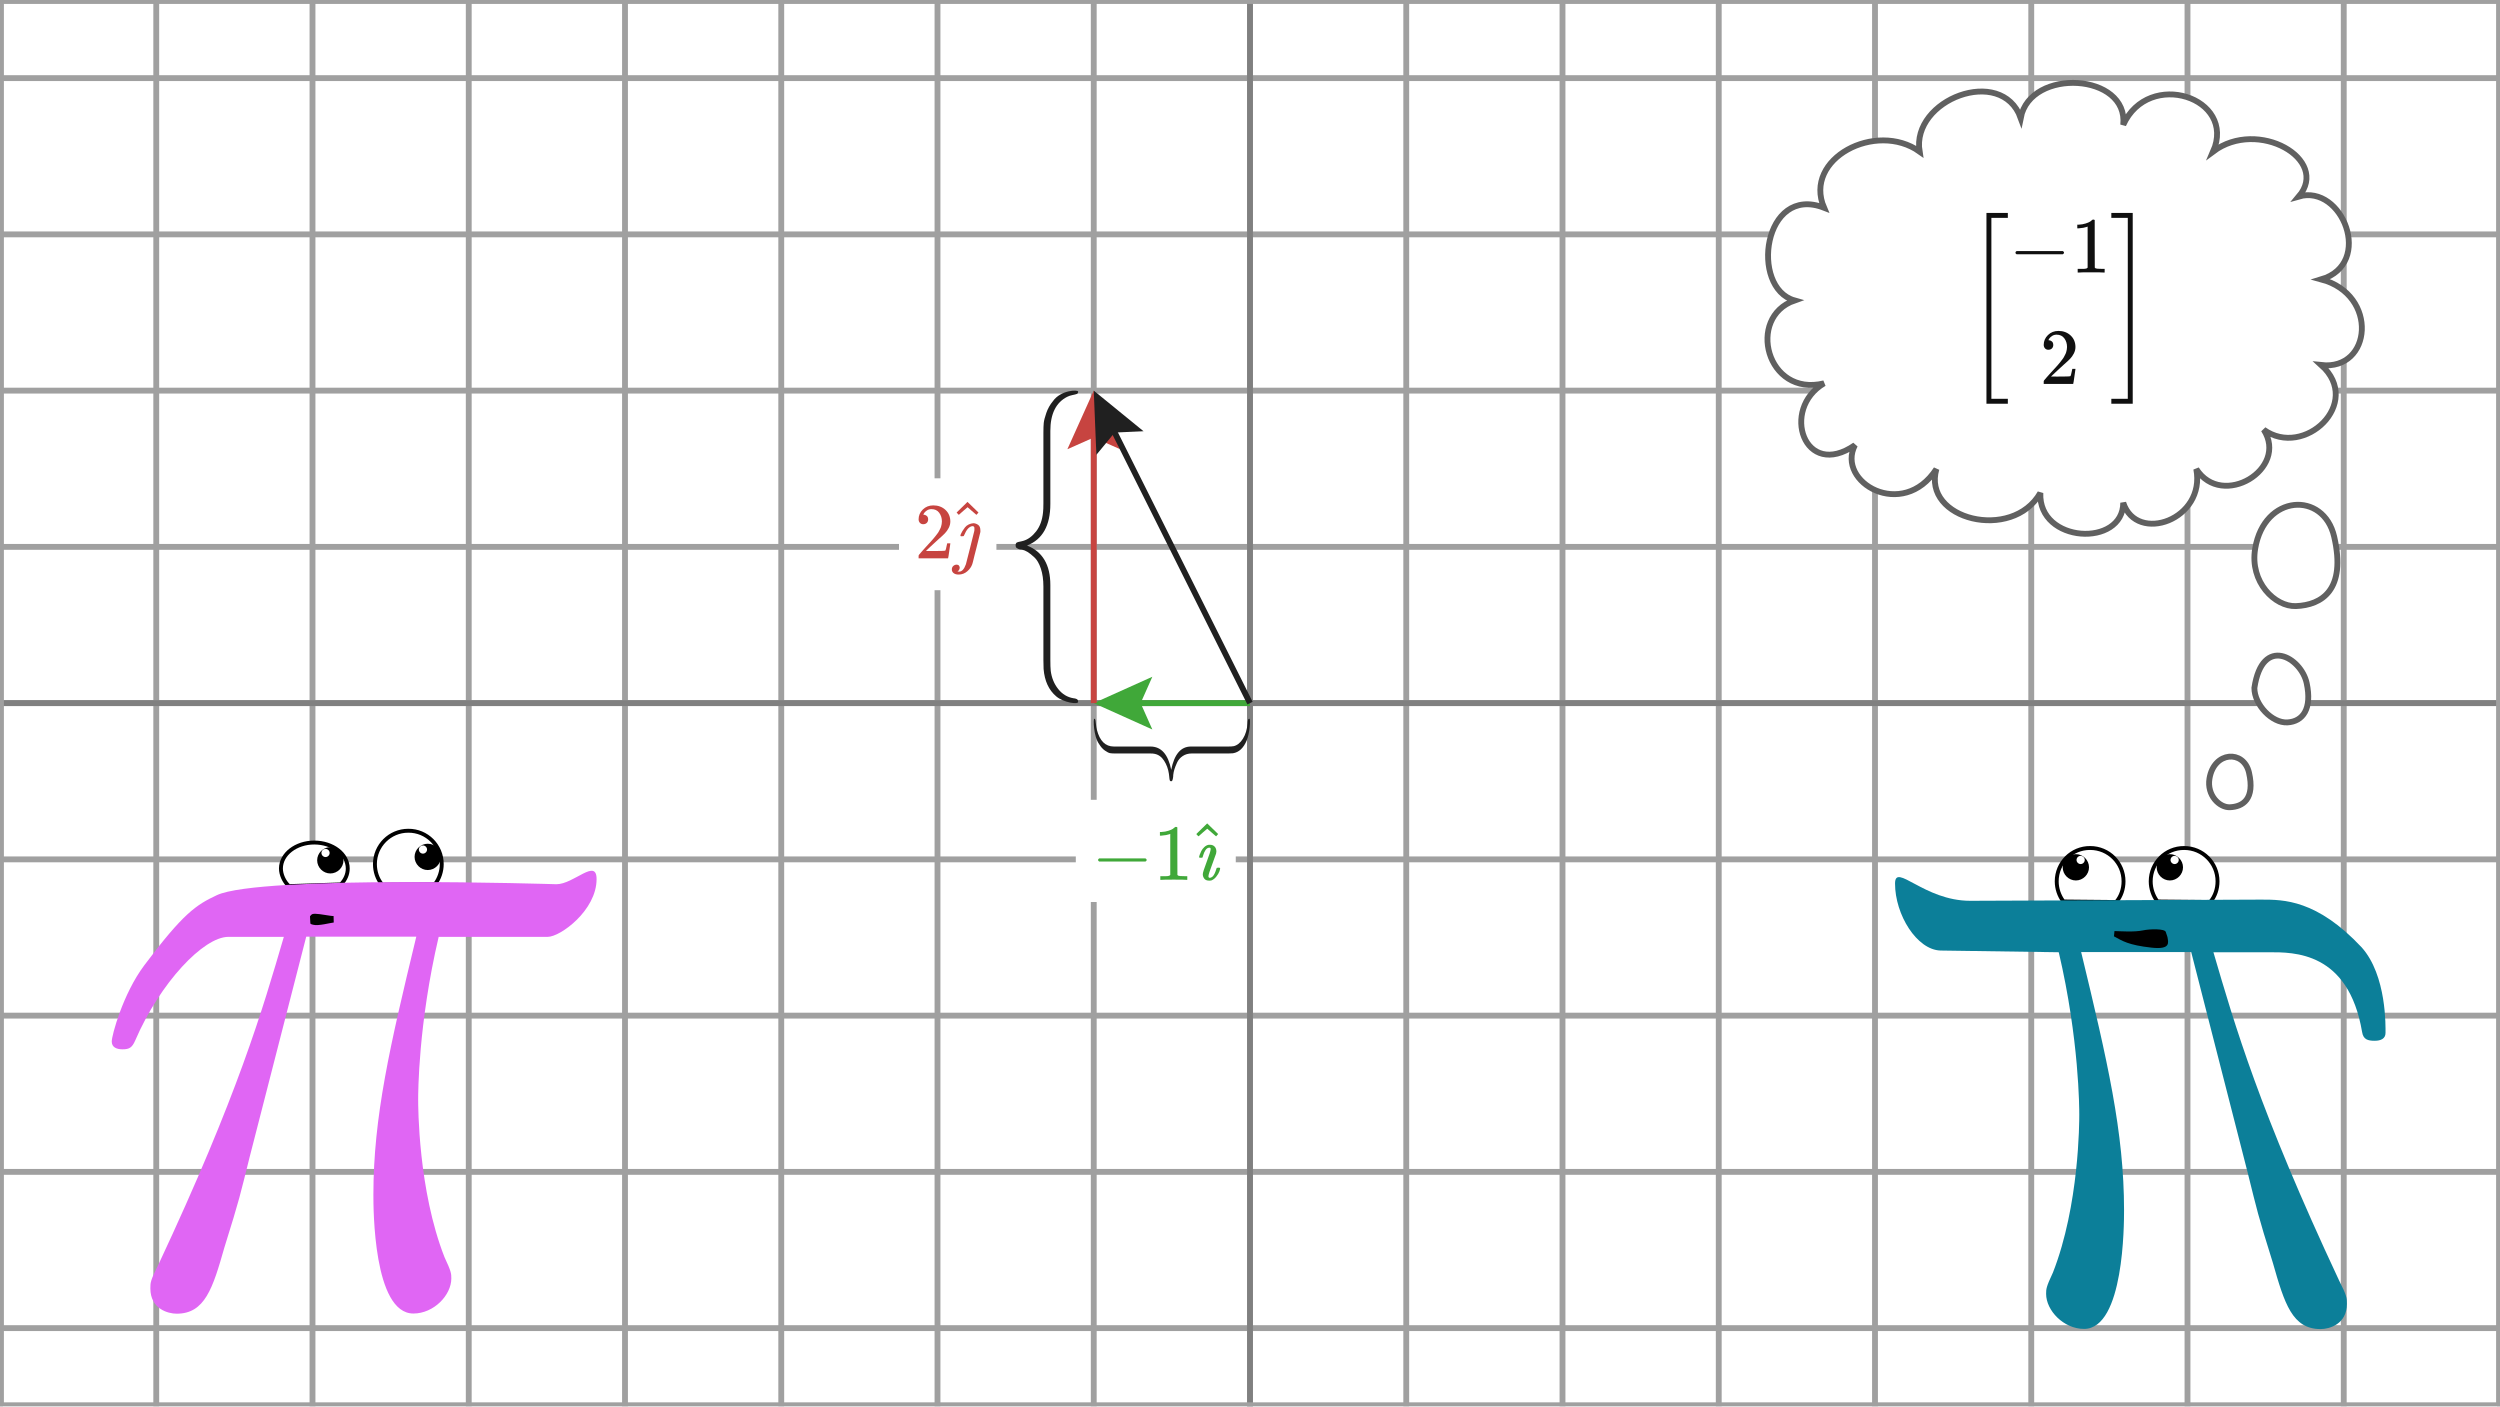
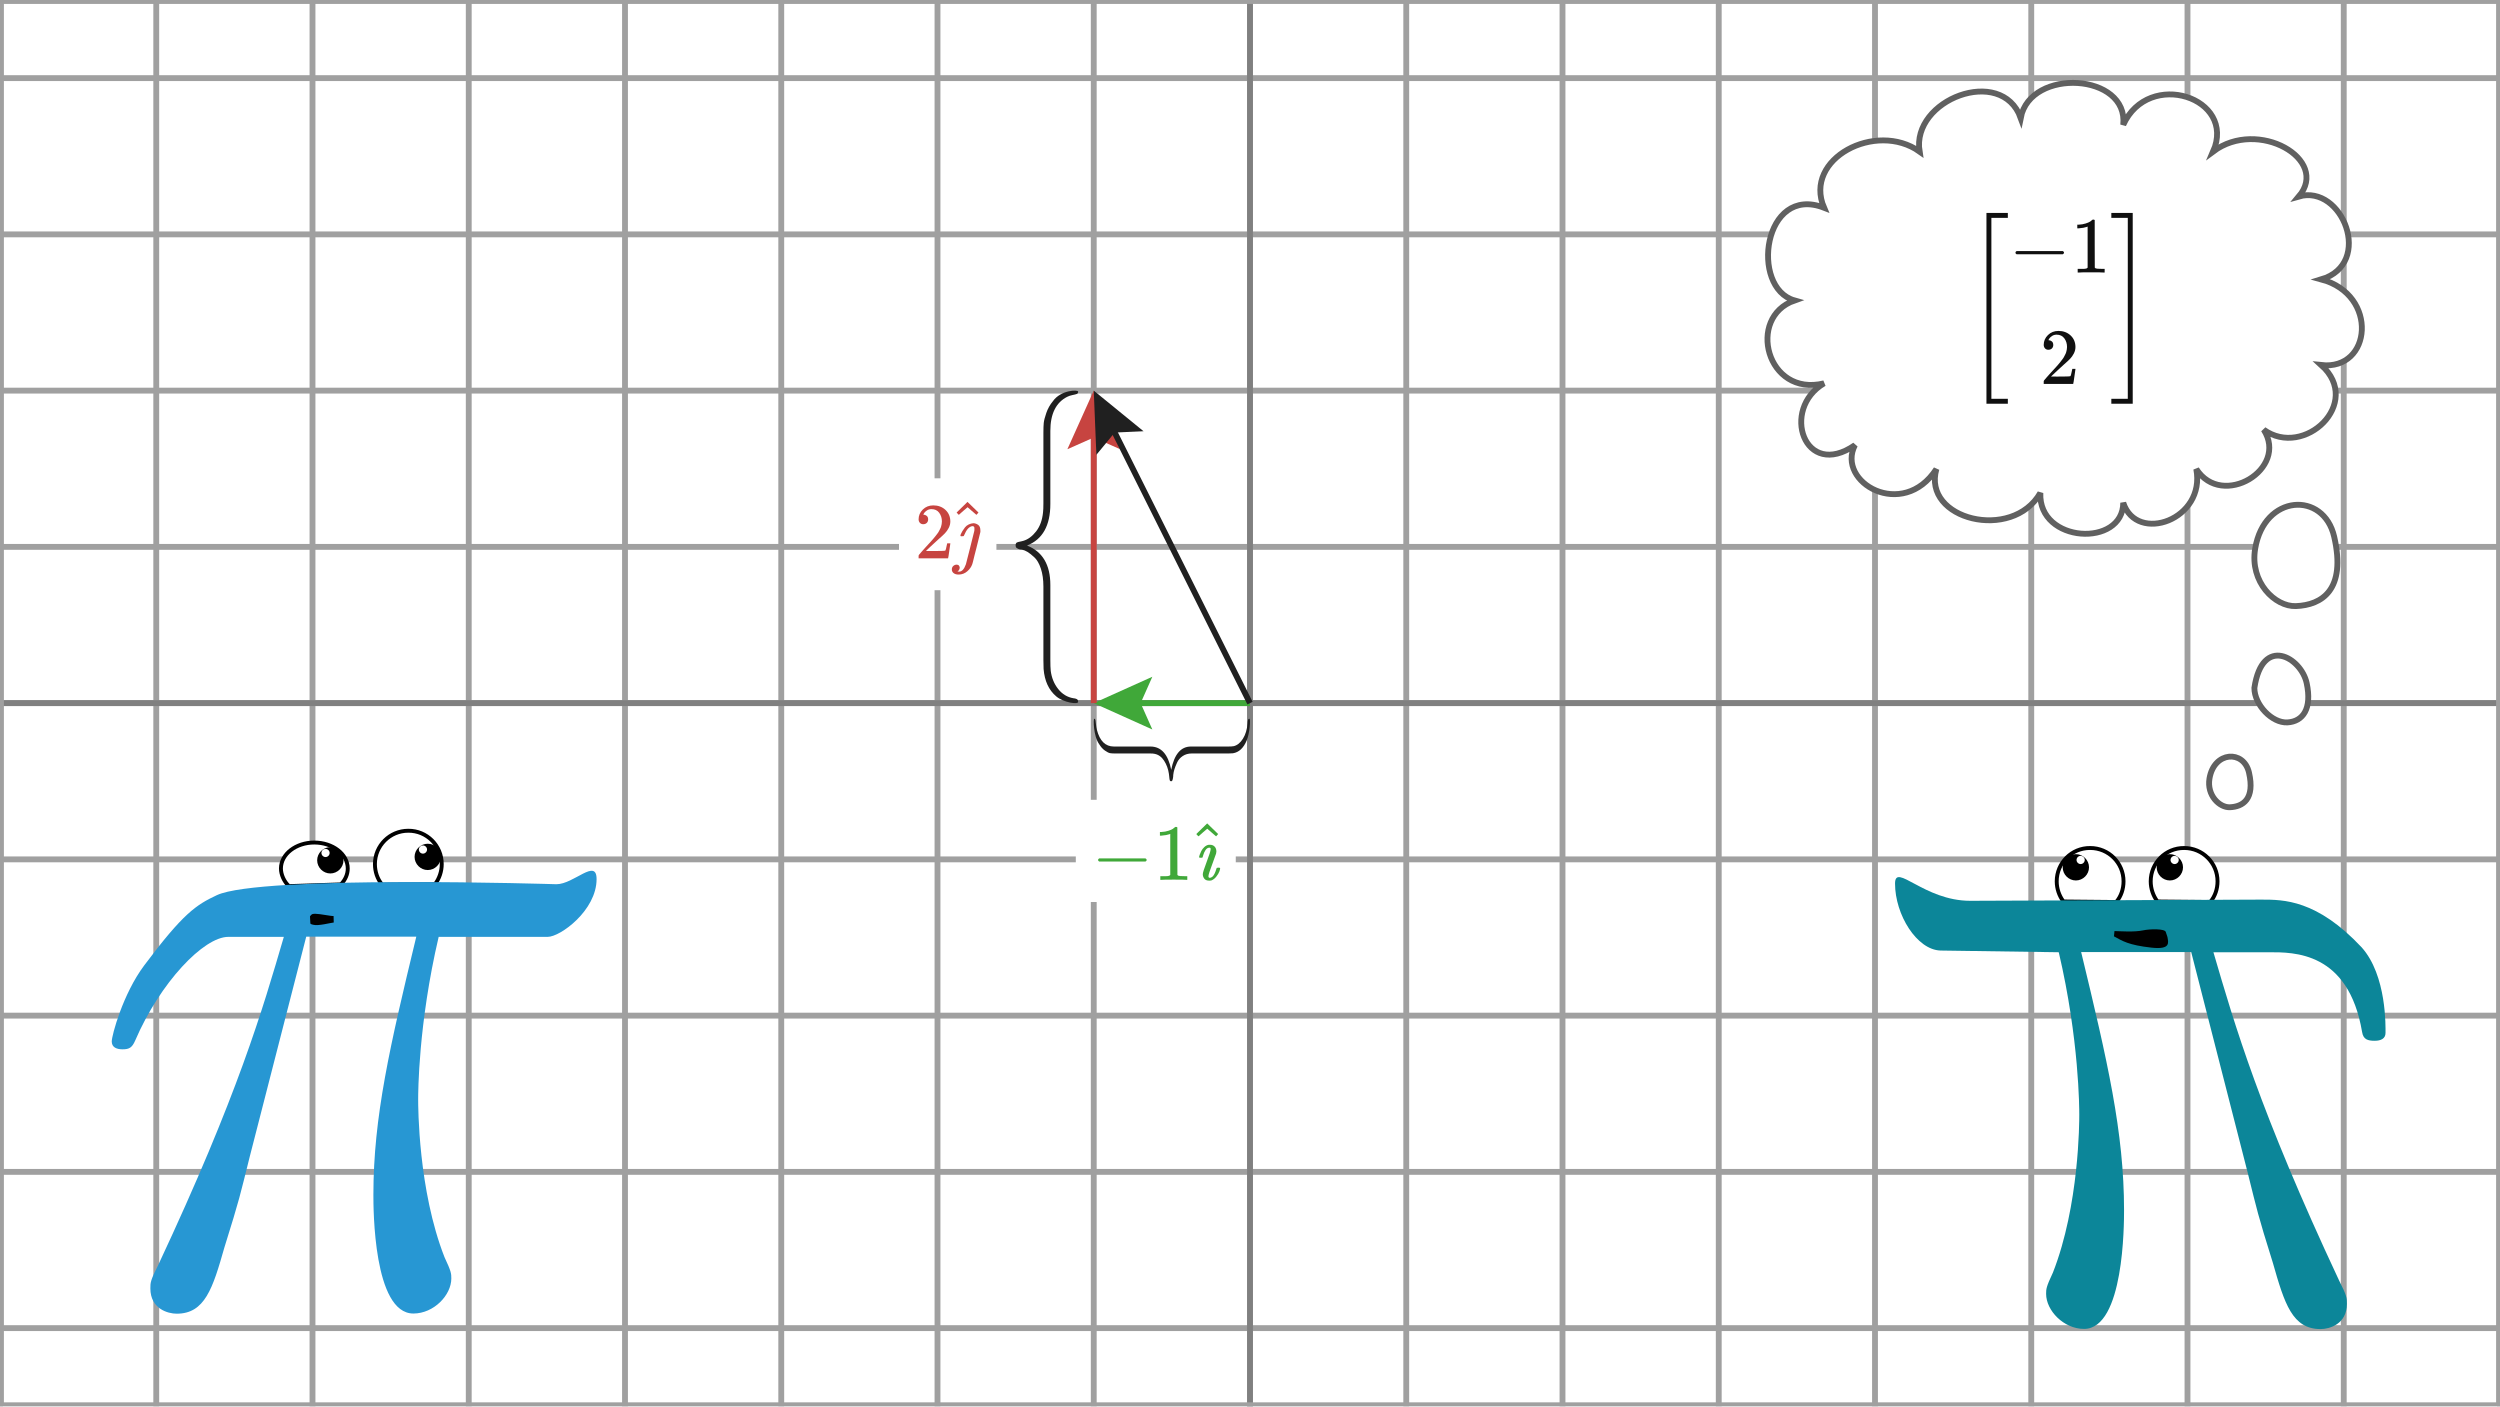
<svg xmlns="http://www.w3.org/2000/svg" width="640" height="360" viewBox="0 0 640 360" fill="none">
  <g clip-path="url(#clip0_1330_4936)">
    <path d="M640 0H0V360H640V0Z" fill="white" />
    <g clip-path="url(#clip1_1330_4936)">
      <path d="M0 20H640" stroke="#A0A0A0" stroke-width="1.5" />
      <path d="M0 60H640" stroke="#A0A0A0" stroke-width="1.5" />
      <path d="M0 100H640" stroke="#A0A0A0" stroke-width="1.5" />
      <path d="M0 140H640" stroke="#A0A0A0" stroke-width="1.5" />
      <path d="M0 180H640" stroke="#A0A0A0" stroke-width="1.5" />
      <path d="M0 220H640" stroke="#A0A0A0" stroke-width="1.5" />
      <path d="M0 260H640" stroke="#A0A0A0" stroke-width="1.5" />
      <path d="M0 300H640" stroke="#A0A0A0" stroke-width="1.5" />
      <path d="M0 340H640" stroke="#A0A0A0" stroke-width="1.5" />
      <path d="M0 0V360" stroke="#A0A0A0" stroke-width="1.5" />
      <path d="M40 0V360" stroke="#A0A0A0" stroke-width="1.5" />
      <path d="M80 0V360" stroke="#A0A0A0" stroke-width="1.5" />
      <path d="M120 0V360" stroke="#A0A0A0" stroke-width="1.5" />
      <path d="M160 0V360" stroke="#A0A0A0" stroke-width="1.5" />
      <path d="M200 0V360" stroke="#A0A0A0" stroke-width="1.5" />
      <path d="M240 0V360" stroke="#A0A0A0" stroke-width="1.5" />
      <path d="M280 0V360" stroke="#A0A0A0" stroke-width="1.5" />
      <path d="M320 0V360" stroke="#A0A0A0" stroke-width="1.5" />
      <path d="M360 0V360" stroke="#A0A0A0" stroke-width="1.5" />
      <path d="M400 0V360" stroke="#A0A0A0" stroke-width="1.5" />
      <path d="M440 0V360" stroke="#A0A0A0" stroke-width="1.5" />
      <path d="M480 0V360" stroke="#A0A0A0" stroke-width="1.5" />
      <path d="M520 0V360" stroke="#A0A0A0" stroke-width="1.5" />
      <path d="M560 0V360" stroke="#A0A0A0" stroke-width="1.5" />
      <path d="M600 0V360" stroke="#A0A0A0" stroke-width="1.5" />
      <path d="M640 0V360" stroke="#A0A0A0" stroke-width="1.5" />
    </g>
    <path d="M0 180H640" stroke="#808080" stroke-width="1.5" />
    <path d="M320 0V360" stroke="#808080" stroke-width="1.5" />
    <path d="M640 0H0V360H640V0Z" stroke="#A0A0A0" stroke-width="2" />
    <path d="M295 186.75L280 180L295 173.25L292 180L295 186.75Z" fill="#40A839" />
    <path d="M320 180H284" stroke="#40A839" stroke-width="1.5" />
    <path d="M273.25 115L280 100L286.75 115L280 112L273.25 115Z" fill="#C74440" />
    <path d="M280 180V104" stroke="#C74440" stroke-width="1.5" />
    <path d="M280.671 116.435L280 100L292.746 110.398L285.367 110.733L280.671 116.435Z" fill="#202020" />
    <path d="M320 180L281.789 103.578" stroke="#202020" stroke-width="1.5" />
    <path d="M280.122 184C280.278 184 280.377 184.107 280.422 184.321C280.466 184.534 280.514 184.905 280.565 185.432C280.617 185.959 280.694 186.419 280.797 186.815C281.529 189.679 282.982 191.111 285.154 191.111H294.507C297.271 191.111 299.044 193.099 299.829 197.074C300.612 193.099 302.297 191.111 304.88 191.111H314.439C315.069 191.111 315.545 191.078 315.865 191.012C316.765 190.781 317.543 190.144 318.198 189.098C318.853 188.053 319.245 186.757 319.375 185.209C319.375 185.176 319.381 185.081 319.394 184.926C319.407 184.77 319.419 184.658 319.433 184.593C319.445 184.526 319.465 184.436 319.491 184.321C319.518 184.205 319.565 184.123 319.632 184.074C319.699 184.024 319.772 184 319.853 184C320.188 184 319.951 187.667 319.143 189.59C318.334 191.512 317.161 192.596 315.622 192.84C315.363 192.873 314.982 192.889 314.478 192.889H305.073C304.199 192.889 303.435 193.107 302.779 193.543C302.123 193.98 301.637 194.543 301.323 195.235C301.008 195.926 300.78 196.507 300.639 196.976C300.497 197.445 300.4 197.918 300.35 198.396C300.35 198.495 300.343 198.639 300.33 198.828C300.317 199.017 300.295 199.169 300.263 199.285C300.231 199.4 300.202 199.516 300.176 199.63C300.151 199.746 300.105 199.836 300.041 199.902C299.977 199.967 299.905 200.001 299.829 200.001C299.726 200.001 299.642 199.977 299.578 199.927C299.514 199.877 299.465 199.787 299.433 199.655C299.401 199.524 299.379 199.388 299.366 199.248C299.353 199.109 299.334 198.923 299.309 198.692C299.283 198.461 299.257 198.248 299.231 198.05C299.051 196.832 298.647 195.733 298.017 194.753C297.387 193.774 296.583 193.186 295.607 192.988C295.35 192.922 294.964 192.889 294.45 192.889H285.385C284.869 192.889 284.457 192.86 284.149 192.803C283.841 192.746 283.409 192.526 282.855 192.143C282.301 191.76 281.804 191.202 281.363 190.469C279.899 188.443 279.867 184 280.122 184Z" fill="#202020" />
    <path d="M276 100.243C276 100.555 275.893 100.754 275.679 100.843C275.466 100.931 275.095 101.027 274.568 101.13C274.041 101.234 273.581 101.387 273.185 101.593C270.321 103.058 268.889 105.963 268.889 110.307V129.014C268.889 134.541 266.901 138.087 262.926 139.657C266.901 141.223 268.889 144.593 268.889 149.759V168.878C268.889 170.137 268.922 171.089 268.988 171.73C269.219 173.53 269.856 175.085 270.902 176.395C271.947 177.706 273.243 178.49 274.791 178.749C274.824 178.749 274.919 178.762 275.074 178.787C275.23 178.813 275.342 178.838 275.407 178.865C275.474 178.89 275.564 178.93 275.679 178.982C275.795 179.035 275.877 179.13 275.926 179.263C275.976 179.397 276 179.543 276 179.706C276 180.375 272.333 179.901 270.41 178.285C268.488 176.667 267.404 174.321 267.16 171.243C267.127 170.726 267.111 169.963 267.111 168.955V150.146C267.111 148.398 266.893 146.869 266.457 145.557C266.02 144.246 265.457 143.274 264.765 142.645C264.074 142.015 263.493 141.559 263.024 141.277C262.555 140.994 262.082 140.799 261.604 140.699C261.505 140.699 261.361 140.685 261.172 140.659C260.983 140.634 260.831 140.589 260.715 140.525C260.6 140.461 260.484 140.403 260.37 140.351C260.254 140.301 260.164 140.21 260.098 140.081C260.033 139.953 259.999 139.81 259.999 139.657C259.999 139.451 260.023 139.283 260.073 139.155C260.123 139.027 260.213 138.93 260.345 138.866C260.476 138.802 260.612 138.757 260.752 138.731C260.891 138.706 261.077 138.667 261.308 138.617C261.539 138.565 261.752 138.514 261.95 138.462C263.168 138.102 264.267 137.293 265.247 136.034C266.226 134.773 266.814 133.166 267.012 131.213C267.078 130.699 267.111 129.927 267.111 128.899V110.77C267.111 109.738 267.14 108.914 267.197 108.297C267.254 107.681 267.474 106.818 267.857 105.71C268.24 104.602 268.798 103.607 269.531 102.726C271.557 99.798 276 99.734 276 100.243Z" fill="#202020" />
    <path d="M87.195 226.406L87.286 226.403L87.349 226.336C88.384 225.21 89.025 223.847 89.025 222.337C89.025 218.624 85.152 215.688 80.45 215.688C75.791 215.688 71.919 218.624 71.919 222.337C71.919 223.889 72.734 225.697 73.914 226.786L73.98 226.847L74.07 226.844L87.195 226.406Z" fill="white" stroke="black" />
    <path d="M111.252 226.363L111.361 226.362L111.425 226.274C112.459 224.881 113.088 223.085 113.088 221.2C113.088 216.487 109.272 212.624 104.511 212.669C99.797 212.669 95.981 216.486 95.981 221.2C95.981 223.126 96.608 225.016 97.782 226.416L97.849 226.495L97.952 226.494L111.252 226.363Z" fill="white" stroke="black" />
    <path d="M83.294 217.306C82.725 217.35 82.287 217.787 82.287 218.356C82.287 218.925 82.769 219.406 83.338 219.406C83.906 219.406 84.388 218.925 84.388 218.356C84.388 217.787 83.906 217.306 83.294 217.306L84.562 216.869C86.444 216.869 87.931 218.4 87.931 220.237C87.931 222.075 86.4 223.606 84.562 223.606C82.725 223.606 81.194 222.075 81.194 220.237C81.194 218.4 82.725 216.869 84.562 216.869" fill="black" />
    <path d="M108.231 216.431C107.662 216.475 107.225 216.912 107.225 217.481C107.225 218.05 107.706 218.531 108.275 218.531C108.844 218.531 109.325 218.05 109.325 217.481C109.325 216.912 108.844 216.431 108.275 216.431H108.231L109.5 215.994C111.381 215.994 112.869 217.525 112.869 219.362C112.869 221.2 111.337 222.731 109.5 222.731C107.662 222.731 106.131 221.2 106.131 219.362C106.131 217.525 107.662 215.994 109.5 215.994" fill="black" />
-     <path d="M78.394 239.794H106.569C99.831 267.706 95.588 285.906 95.588 305.856C95.588 309.356 95.588 336.262 105.825 336.262C111.075 336.262 115.538 331.537 115.538 327.294C115.538 326.069 115.538 325.544 113.788 321.825C107.05 304.631 107.05 283.194 107.05 281.444C107.05 279.956 107.05 262.237 112.3 239.837H140.213C143.45 239.837 152.725 233.056 152.725 225.05C152.725 219.581 146.906 226.362 142.444 226.362C142.444 226.362 66.669 223.956 55.513 229.162C50.219 231.656 46.938 233.756 36.919 247.144C31.45 254.45 28.606 265.081 28.606 266.612C28.606 268.1 29.831 268.625 31.363 268.625C33.112 268.625 33.812 268.187 34.6 266.394C41.031 251.431 52.188 239.837 58.444 239.837H72.662C67.194 258.519 60.938 280.219 40.506 323.837C38.494 327.819 38.494 328.344 38.494 329.831C38.494 335.081 43 336.306 45.231 336.306C52.45 336.306 54.462 329.831 57.438 319.375C61.419 306.644 61.419 306.162 63.913 296.187L78.394 239.794Z" fill="#E066F4" />
+     <path d="M78.394 239.794H106.569C99.831 267.706 95.588 285.906 95.588 305.856C95.588 309.356 95.588 336.262 105.825 336.262C111.075 336.262 115.538 331.537 115.538 327.294C115.538 326.069 115.538 325.544 113.788 321.825C107.05 304.631 107.05 283.194 107.05 281.444C107.05 279.956 107.05 262.237 112.3 239.837H140.213C143.45 239.837 152.725 233.056 152.725 225.05C152.725 219.581 146.906 226.362 142.444 226.362C142.444 226.362 66.669 223.956 55.513 229.162C50.219 231.656 46.938 233.756 36.919 247.144C31.45 254.45 28.606 265.081 28.606 266.612C28.606 268.1 29.831 268.625 31.363 268.625C33.112 268.625 33.812 268.187 34.6 266.394C41.031 251.431 52.188 239.837 58.444 239.837H72.662C67.194 258.519 60.938 280.219 40.506 323.837C38.494 327.819 38.494 328.344 38.494 329.831C38.494 335.081 43 336.306 45.231 336.306C52.45 336.306 54.462 329.831 57.438 319.375C61.419 306.644 61.419 306.162 63.913 296.187L78.394 239.794Z" fill="#2797D3" />
    <path d="M79.444 236.25C79.444 236.556 79.531 236.556 80.144 236.731C81.412 237.125 84.737 236.206 85.438 236.162L85.394 234.5C84.65 234.544 81.894 233.931 80.756 233.931C79.969 233.931 79.794 233.975 79.356 234.587" fill="black" />
    <path d="M552.417 230.781L552.308 230.78L552.243 230.693C551.209 229.299 550.581 227.504 550.581 225.619C550.581 220.906 554.397 217.043 559.157 217.088C563.871 217.088 567.688 220.905 567.688 225.619C567.688 227.545 567.061 229.434 565.886 230.834L565.82 230.913L565.717 230.913L552.417 230.781Z" fill="white" stroke="black" />
    <path d="M528.354 230.781L528.246 230.78L528.18 230.693C527.147 229.299 526.519 227.504 526.519 225.619C526.519 220.906 530.334 217.043 535.095 217.088C539.809 217.088 543.625 220.905 543.625 225.619C543.625 227.545 542.998 229.434 541.824 230.834L541.757 230.913L541.654 230.913L528.354 230.781Z" fill="white" stroke="black" />
    <path d="M556.75 219.1C557.319 219.144 557.756 219.581 557.756 220.15C557.756 220.719 557.275 221.2 556.706 221.2C556.137 221.2 555.656 220.719 555.656 220.15C555.656 219.581 556.137 219.1 556.706 219.1H556.75L555.481 218.663C553.6 218.663 552.112 220.194 552.112 222.031C552.112 223.869 553.644 225.4 555.481 225.4C557.319 225.4 558.85 223.869 558.85 222.031C558.85 220.194 557.319 218.663 555.481 218.663" fill="black" />
    <path d="M532.687 219.1C533.256 219.144 533.694 219.581 533.694 220.15C533.694 220.719 533.212 221.2 532.644 221.2C532.075 221.2 531.594 220.719 531.594 220.15C531.594 219.581 532.075 219.1 532.644 219.1H532.687L531.419 218.663C529.537 218.663 528.05 220.194 528.05 222.031C528.05 223.869 529.581 225.4 531.419 225.4C533.256 225.4 534.787 223.869 534.787 222.031C534.787 220.194 533.256 218.663 531.419 218.663" fill="black" />
-     <path d="M560.95 243.731H532.775C539.513 271.644 543.756 289.844 543.756 309.794C543.756 313.294 543.756 340.2 533.519 340.2C528.269 340.2 523.806 335.475 523.806 331.231C523.806 330.006 523.806 329.481 525.556 325.763C532.294 308.569 532.294 287.131 532.294 285.381C532.294 283.894 532.294 266.175 527.044 243.775L496.769 243.338C490.731 243.163 485.131 234.194 485.131 226.188C485.131 220.719 492.525 230.606 504.381 230.606L578.888 230.3C584.619 230.3 593.106 230.3 604.569 242.506C611.044 249.725 610.694 262.938 610.694 264.425C610.694 265.913 609.469 266.438 607.937 266.438C606.187 266.438 605.006 266.131 604.7 264.206C601.2 243.513 587.113 243.775 580.856 243.775H566.638C572.106 262.456 578.363 284.156 598.794 327.775C600.806 331.756 600.806 332.281 600.806 333.769C600.806 339.019 596.3 340.244 594.069 340.244C586.85 340.244 584.837 333.769 581.862 323.313C577.881 310.581 577.881 310.1 575.388 300.125L560.95 243.731Z" fill="#0C7F99" />
+     <path d="M560.95 243.731H532.775C539.513 271.644 543.756 289.844 543.756 309.794C543.756 313.294 543.756 340.2 533.519 340.2C528.269 340.2 523.806 335.475 523.806 331.231C523.806 330.006 523.806 329.481 525.556 325.763C532.294 308.569 532.294 287.131 532.294 285.381C532.294 283.894 532.294 266.175 527.044 243.775L496.769 243.338C490.731 243.163 485.131 234.194 485.131 226.188C485.131 220.719 492.525 230.606 504.381 230.606L578.888 230.3C584.619 230.3 593.106 230.3 604.569 242.506C611.044 249.725 610.694 262.938 610.694 264.425C610.694 265.913 609.469 266.438 607.937 266.438C606.188 266.438 605.006 266.131 604.7 264.206C601.2 243.513 587.113 243.775 580.856 243.775H566.638C572.106 262.456 578.363 284.156 598.794 327.775C600.806 331.756 600.806 332.281 600.806 333.769C600.806 339.019 596.3 340.244 594.069 340.244C586.85 340.244 584.837 333.769 581.862 323.313C577.881 310.581 577.881 310.1 575.388 300.125L560.95 243.731Z" fill="#0C8699" />
    <path d="M554.869 239.881C555.088 241.281 555.788 243.162 550.756 242.594C544.85 241.937 543.363 240.887 541.175 239.706L541.306 238.35C542.925 238.394 546.338 238.656 548.613 238.175C550.45 237.781 554.213 237.737 554.431 238.569" fill="black" />
    <rect x="275.407" y="204.751" width="40.949" height="26.162" fill="white" />
    <g clip-path="url(#clip2_1330_4936)">
      <path d="M281.12 220.418C281.12 220.418 281.12 220.33 281.12 220.154C281.12 219.977 281.215 219.841 281.405 219.746H293.235C293.438 219.855 293.54 219.991 293.54 220.154C293.54 220.316 293.438 220.452 293.235 220.561H281.405C281.215 220.466 281.12 220.33 281.12 220.154V220.418Z" fill="#40A839" />
      <path d="M299.587 213.475L299.323 213.577C299.133 213.645 298.861 213.713 298.508 213.781C298.155 213.849 297.762 213.896 297.327 213.923H296.94V212.987H297.327C297.965 212.959 298.556 212.858 299.099 212.681C299.642 212.505 300.022 212.342 300.239 212.193C300.456 212.043 300.646 211.894 300.809 211.745C300.836 211.704 300.917 211.683 301.053 211.683C301.175 211.683 301.291 211.724 301.399 211.806V217.894L301.42 224.002C301.515 224.097 301.596 224.158 301.664 224.185C301.732 224.212 301.895 224.239 302.153 224.267C302.411 224.294 302.831 224.307 303.415 224.307H303.944V225.244H303.721C303.435 225.203 302.356 225.183 300.483 225.183C298.637 225.183 297.571 225.203 297.286 225.244H297.042V224.307H297.571C297.87 224.307 298.128 224.307 298.345 224.307C298.562 224.307 298.732 224.301 298.854 224.287C298.976 224.273 299.085 224.253 299.18 224.226C299.275 224.199 299.329 224.185 299.343 224.185C299.356 224.185 299.397 224.151 299.465 224.083C299.533 224.015 299.574 223.988 299.587 224.002V213.475Z" fill="#40A839" />
      <path d="M306.958 219.4C306.958 219.332 307.005 219.156 307.1 218.871C307.195 218.586 307.338 218.253 307.528 217.873C307.718 217.493 307.983 217.147 308.322 216.835C308.661 216.523 309.028 216.333 309.422 216.265H309.788C310.25 216.265 310.63 216.414 310.928 216.713C311.227 217.011 311.383 217.432 311.397 217.975C311.383 218.233 311.356 218.416 311.315 218.525C311.274 218.633 310.976 219.461 310.419 221.009C309.713 222.855 309.361 223.954 309.361 224.307C309.361 224.579 309.469 224.715 309.686 224.715C309.944 224.715 310.202 224.599 310.46 224.368C310.813 223.988 311.118 223.357 311.376 222.475C311.417 222.312 311.451 222.217 311.478 222.19C311.505 222.163 311.6 222.142 311.763 222.129H311.885C312.021 222.129 312.109 222.129 312.15 222.129C312.191 222.129 312.238 222.149 312.292 222.19C312.347 222.23 312.367 222.278 312.354 222.332C312.354 222.468 312.286 222.726 312.15 223.106C312.014 223.486 311.756 223.92 311.376 224.409C310.996 224.898 310.562 225.23 310.073 225.407C309.965 225.434 309.802 225.448 309.584 225.448C308.987 225.448 308.56 225.278 308.302 224.938C308.044 224.599 307.915 224.219 307.915 223.798C307.915 223.432 308.247 222.373 308.913 220.622C309.578 218.871 309.917 217.805 309.931 217.425C309.931 217.262 309.91 217.154 309.87 217.1C309.829 217.045 309.727 217.011 309.564 216.998C309.184 217.025 308.865 217.235 308.607 217.629C308.349 218.023 308.159 218.443 308.037 218.891C307.915 219.339 307.833 219.563 307.793 219.563C307.779 219.577 307.65 219.584 307.406 219.584H307.08C306.999 219.502 306.958 219.441 306.958 219.4Z" fill="#40A839" />
      <path d="M306.249 213.516L309.039 210.788L309.202 210.95C310.966 212.634 311.849 213.489 311.849 213.516L311.319 214.106C311.292 214.093 310.898 213.754 310.138 213.088L309.059 212.152L307.939 213.109C307.763 213.258 307.586 213.414 307.41 213.577C307.233 213.74 307.091 213.869 306.982 213.964L306.819 214.086C306.792 214.113 306.691 214.018 306.514 213.801L306.249 213.516Z" fill="#40A839" />
    </g>
    <rect x="230.144" y="122.446" width="24.938" height="28.646" fill="white" />
    <g clip-path="url(#clip3_1330_4936)">
      <path d="M236.363 134.203C235.997 134.203 235.705 134.081 235.488 133.837C235.27 133.593 235.162 133.294 235.162 132.941C235.162 131.978 235.522 131.143 236.241 130.437C236.96 129.731 237.856 129.378 238.928 129.378C240.163 129.378 241.195 129.758 242.023 130.519C242.85 131.279 243.271 132.263 243.285 133.47C243.285 134.054 243.149 134.611 242.878 135.14C242.606 135.669 242.28 136.131 241.9 136.524C241.52 136.918 240.978 137.42 240.272 138.031C239.783 138.451 239.105 139.076 238.236 139.904L237.035 141.044L238.582 141.064C240.713 141.064 241.846 141.03 241.982 140.962C242.077 140.935 242.24 140.331 242.47 139.15V139.089H243.285V139.15C243.271 139.191 243.183 139.809 243.02 141.003C242.857 142.197 242.755 142.822 242.715 142.876V142.937H235.162V142.55V142.306C235.162 142.211 235.203 142.109 235.284 142.001C235.365 141.892 235.569 141.654 235.895 141.288C236.288 140.854 236.628 140.474 236.913 140.148C237.035 140.012 237.266 139.761 237.605 139.395C237.944 139.028 238.175 138.777 238.297 138.641C238.419 138.506 238.616 138.282 238.887 137.97C239.159 137.657 239.349 137.427 239.457 137.277C239.566 137.128 239.722 136.925 239.926 136.667C240.129 136.409 240.272 136.192 240.353 136.015C240.435 135.839 240.536 135.642 240.659 135.425C240.781 135.208 240.869 134.991 240.923 134.773C240.978 134.556 241.025 134.353 241.066 134.163C241.106 133.973 241.127 133.749 241.127 133.491C241.127 132.636 240.896 131.896 240.435 131.272C239.973 130.647 239.315 130.335 238.46 130.335C238.012 130.335 237.618 130.451 237.279 130.681C236.94 130.912 236.702 131.136 236.567 131.353C236.431 131.57 236.363 131.699 236.363 131.74C236.363 131.754 236.397 131.76 236.465 131.76C236.709 131.76 236.96 131.855 237.218 132.045C237.476 132.235 237.605 132.548 237.605 132.982C237.605 133.321 237.496 133.606 237.279 133.837C237.062 134.068 236.757 134.19 236.363 134.203Z" fill="#C74440" />
      <path d="M245.85 137.155C245.85 137.155 245.85 137.135 245.85 137.094C245.85 137.054 245.891 136.931 245.972 136.728C246.054 136.524 246.189 136.266 246.379 135.954C246.569 135.642 246.786 135.33 247.031 135.018C247.275 134.706 247.594 134.454 247.988 134.264C248.381 134.074 248.788 133.966 249.209 133.939C249.657 133.966 250.064 134.115 250.431 134.387C250.797 134.658 250.98 135.133 250.98 135.812V136.178L249.983 140.209C249.833 140.779 249.664 141.437 249.474 142.184C249.284 142.93 249.148 143.487 249.067 143.853C248.985 144.22 248.931 144.41 248.904 144.423C248.673 145.102 248.245 145.713 247.621 146.255C246.997 146.798 246.264 147.077 245.422 147.09C244.798 147.09 244.33 146.934 244.018 146.622C243.787 146.391 243.672 146.113 243.672 145.787C243.672 145.407 243.794 145.109 244.038 144.891C244.282 144.674 244.561 144.559 244.873 144.545C245.158 144.545 245.361 144.627 245.483 144.79C245.606 144.952 245.673 145.109 245.687 145.258C245.687 145.692 245.497 146.045 245.117 146.316L245.219 146.337H245.524H245.545C246.25 146.337 246.827 145.706 247.275 144.444C247.316 144.321 247.675 142.91 248.354 140.209C249.033 137.508 249.392 136.063 249.433 135.873C249.447 135.791 249.453 135.635 249.453 135.404C249.453 135.242 249.447 135.119 249.433 135.038C249.419 134.957 249.379 134.882 249.311 134.814C249.243 134.746 249.141 134.706 249.005 134.692C248.653 134.692 248.279 134.875 247.886 135.242C247.641 135.486 247.438 135.764 247.275 136.076C247.112 136.388 246.983 136.653 246.888 136.87C246.793 137.087 246.732 137.21 246.705 137.237C246.678 137.264 246.549 137.277 246.318 137.277H245.972C245.891 137.196 245.85 137.135 245.85 137.094V137.155Z" fill="#C74440" />
      <path d="M244.893 131.211L247.682 128.483L247.845 128.646C249.609 130.328 250.492 131.183 250.492 131.211L249.962 131.801C249.935 131.787 249.542 131.448 248.782 130.783L247.703 129.847L246.583 130.803C246.406 130.953 246.23 131.109 246.054 131.272C245.877 131.435 245.735 131.564 245.626 131.659L245.463 131.781C245.436 131.808 245.334 131.713 245.158 131.496L244.893 131.211Z" fill="#C74440" />
    </g>
    <path d="M491.41 38.801C480.263 30.891 461.566 40.599 466.959 53.184C451.426 47.143 447.902 73.679 459.408 76.915C447.039 81.23 452.217 101.726 466.959 98.13C455.741 104.746 461.925 122.94 474.87 113.951C469.98 123.444 487.095 133.368 495.725 120.064C491.985 133.008 515.141 138.761 522.333 126.176C521.757 139.121 543.547 140.199 543.547 128.693C546.999 139.336 564.762 133.008 562.245 120.064C568.861 130.419 585.976 120.064 579.504 109.996C589.859 117.475 605.033 103.164 594.246 93.456C607.19 94.894 608.988 75.477 594.246 71.522C607.766 67.495 599.64 47.071 588.493 50.307C596.547 40.815 578.066 30.172 566.559 38.801C572.6 24.994 550.019 17.587 543.547 31.97C544.985 18.738 519.816 17.227 517.299 30.172C512.409 16.652 489.252 25.497 491.41 38.801Z" fill="white" stroke="#606060" stroke-width="1.5" />
    <path d="M590.511 174.879C589.108 168.33 579.168 162.476 577.121 176.118C577.121 180.398 581.623 185.17 585.599 184.936C589.575 184.702 591.914 181.428 590.511 174.879Z" fill="white" stroke="#606060" stroke-width="1.5" />
    <path d="M597.543 137.365C594.843 125.686 579.663 126.44 577.322 140.46C575.887 149.048 582.44 155.369 587.748 155.162C594.383 154.904 600.702 151.035 597.543 137.365Z" fill="white" stroke="#606060" stroke-width="1.5" />
    <path d="M575.737 197.757C574.387 191.918 566.797 192.295 565.626 199.305C564.909 203.599 568.185 206.759 570.839 206.656C574.157 206.527 577.316 204.592 575.737 197.757Z" fill="white" stroke="#606060" stroke-width="1.5" />
    <rect x="499.5" y="50.499" width="55.529" height="56.87" fill="white" />
    <g clip-path="url(#clip4_1330_4936)">
      <path d="M508.531 103.359V54.51H514.009V55.772H509.794V102.097H514.009V103.359H508.531Z" fill="#101010" />
      <path d="M515.964 64.945C515.964 64.945 515.964 64.857 515.964 64.681C515.964 64.504 516.059 64.368 516.249 64.273H528.079C528.283 64.382 528.385 64.518 528.385 64.681C528.385 64.844 528.283 64.979 528.079 65.088H516.249C516.059 64.993 515.964 64.857 515.964 64.681V64.945Z" fill="#101010" />
      <path d="M534.432 58.002L534.168 58.103C533.978 58.171 533.706 58.239 533.353 58.307C533 58.375 532.607 58.422 532.172 58.45H531.785V57.513H532.172C532.81 57.486 533.401 57.384 533.944 57.208C534.487 57.031 534.867 56.868 535.084 56.719C535.301 56.57 535.491 56.42 535.654 56.271C535.681 56.23 535.763 56.21 535.899 56.21C536.021 56.21 536.136 56.251 536.245 56.332V62.42L536.265 68.529C536.36 68.624 536.442 68.685 536.509 68.712C536.577 68.74 536.74 68.767 536.998 68.794C537.256 68.821 537.677 68.835 538.261 68.835H538.79V69.771H538.566C538.281 69.731 537.202 69.71 535.328 69.71C533.482 69.71 532.417 69.731 532.131 69.771H531.887V68.835H532.417C532.715 68.835 532.973 68.835 533.19 68.835C533.407 68.835 533.577 68.828 533.699 68.814C533.822 68.801 533.93 68.78 534.025 68.753C534.12 68.726 534.174 68.712 534.188 68.712C534.202 68.712 534.242 68.678 534.31 68.611C534.378 68.543 534.419 68.516 534.432 68.529V58.002Z" fill="#101010" />
      <path d="M524.394 89.543C524.027 89.543 523.735 89.421 523.518 89.177C523.301 88.932 523.192 88.634 523.192 88.281C523.192 87.317 523.552 86.482 524.272 85.776C524.991 85.07 525.887 84.717 526.959 84.717C528.195 84.717 529.226 85.097 530.054 85.858C530.883 86.618 531.303 87.602 531.317 88.81C531.317 89.394 531.181 89.95 530.91 90.48C530.638 91.009 530.312 91.471 529.932 91.865C529.552 92.258 529.009 92.76 528.303 93.371C527.815 93.792 527.136 94.417 526.267 95.245L525.066 96.385L526.613 96.405C528.744 96.405 529.878 96.371 530.014 96.303C530.109 96.276 530.272 95.672 530.502 94.491V94.43H531.317V94.491C531.303 94.532 531.215 95.15 531.052 96.344C530.889 97.539 530.788 98.163 530.747 98.218V98.279H523.192V97.892V97.647C523.192 97.552 523.233 97.451 523.314 97.342C523.396 97.233 523.6 96.996 523.925 96.629C524.319 96.195 524.658 95.815 524.943 95.489C525.066 95.353 525.296 95.102 525.636 94.736C525.975 94.369 526.206 94.118 526.328 93.982C526.45 93.846 526.647 93.623 526.919 93.31C527.19 92.998 527.38 92.767 527.489 92.618C527.597 92.469 527.754 92.265 527.957 92.007C528.161 91.749 528.303 91.532 528.385 91.355C528.466 91.179 528.568 90.982 528.69 90.765C528.812 90.548 528.901 90.331 528.955 90.113C529.009 89.896 529.057 89.692 529.097 89.502C529.138 89.312 529.159 89.088 529.159 88.831C529.159 87.975 528.928 87.235 528.466 86.611C528.005 85.987 527.346 85.674 526.491 85.674C526.043 85.674 525.649 85.79 525.31 86.02C524.971 86.251 524.733 86.475 524.597 86.692C524.462 86.91 524.394 87.039 524.394 87.079C524.394 87.093 524.428 87.1 524.496 87.1C524.74 87.1 524.991 87.195 525.249 87.385C525.507 87.575 525.636 87.887 525.636 88.321C525.636 88.661 525.527 88.946 525.31 89.177C525.093 89.407 524.787 89.53 524.394 89.543Z" fill="#101010" />
      <path d="M540.5 55.772V54.51H545.978V103.359H540.5V102.097H544.715V55.772H540.5Z" fill="#101010" />
    </g>
  </g>
  <defs>
    <clipPath id="clip0_1330_4936">
      <rect width="640" height="360" fill="white" />
    </clipPath>
    <clipPath id="clip1_1330_4936">
      <rect width="640" height="360" fill="white" />
    </clipPath>
    <clipPath id="clip2_1330_4936">
      <rect width="32.949" height="18.162" fill="white" transform="translate(279.407 208.751)" />
    </clipPath>
    <clipPath id="clip3_1330_4936">
      <rect width="16.938" height="20.646" fill="white" transform="translate(234.144 126.446)" />
    </clipPath>
    <clipPath id="clip4_1330_4936">
      <rect width="47.529" height="48.87" fill="white" transform="translate(503.5 54.4993)" />
    </clipPath>
  </defs>
</svg>
